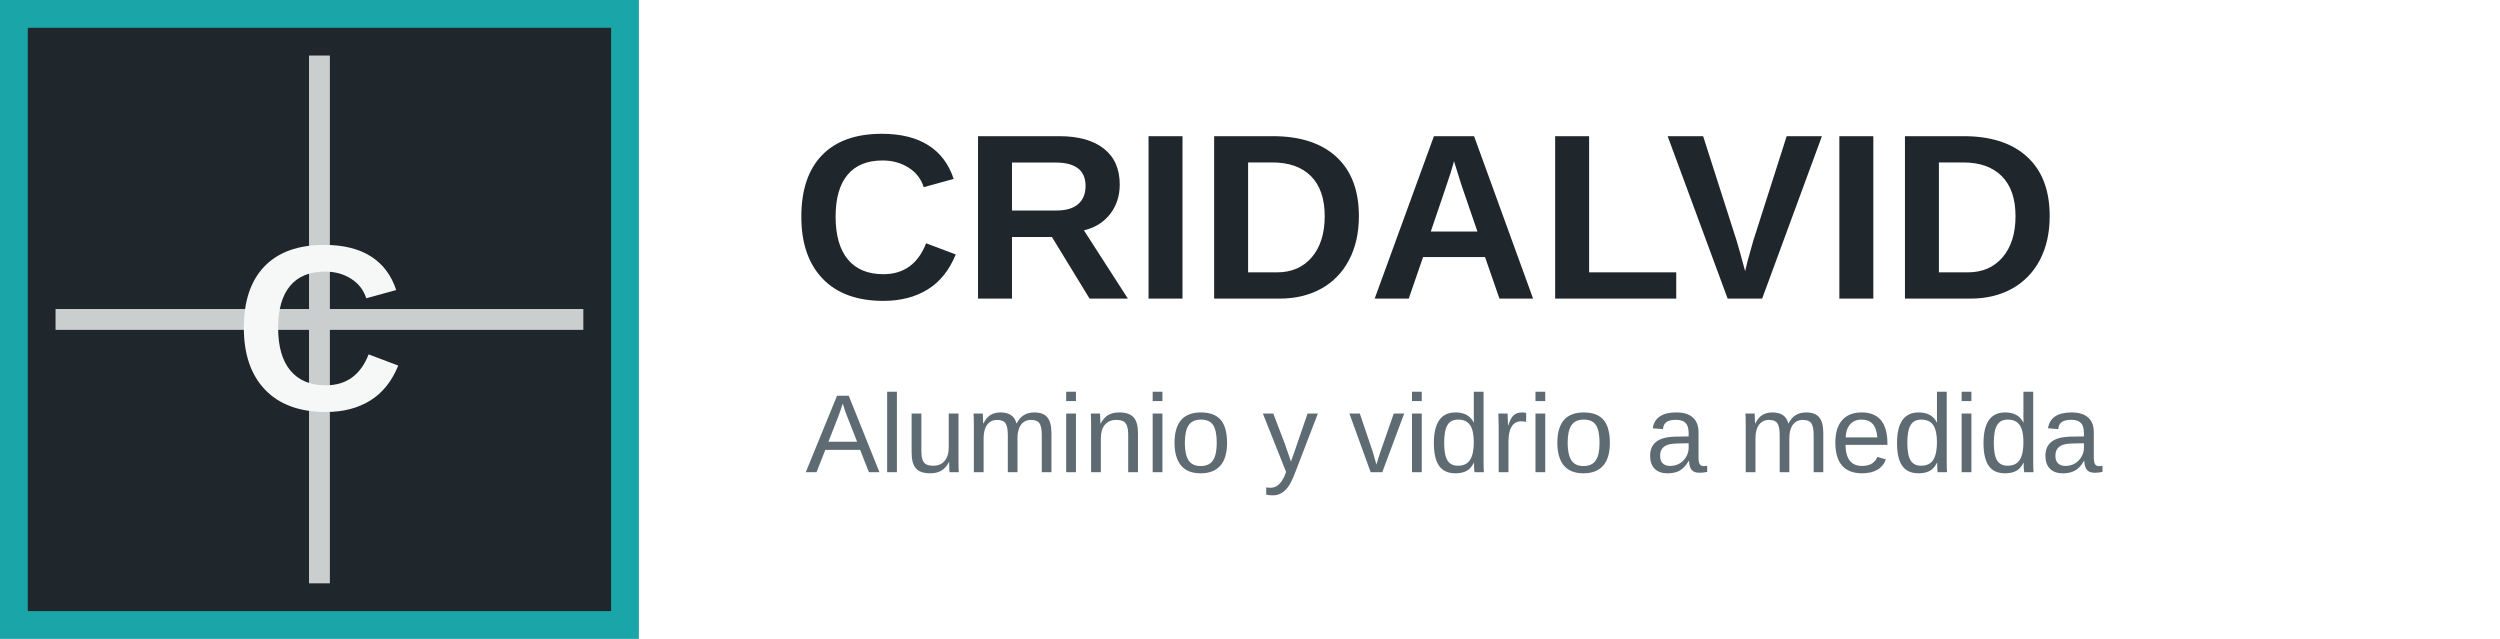
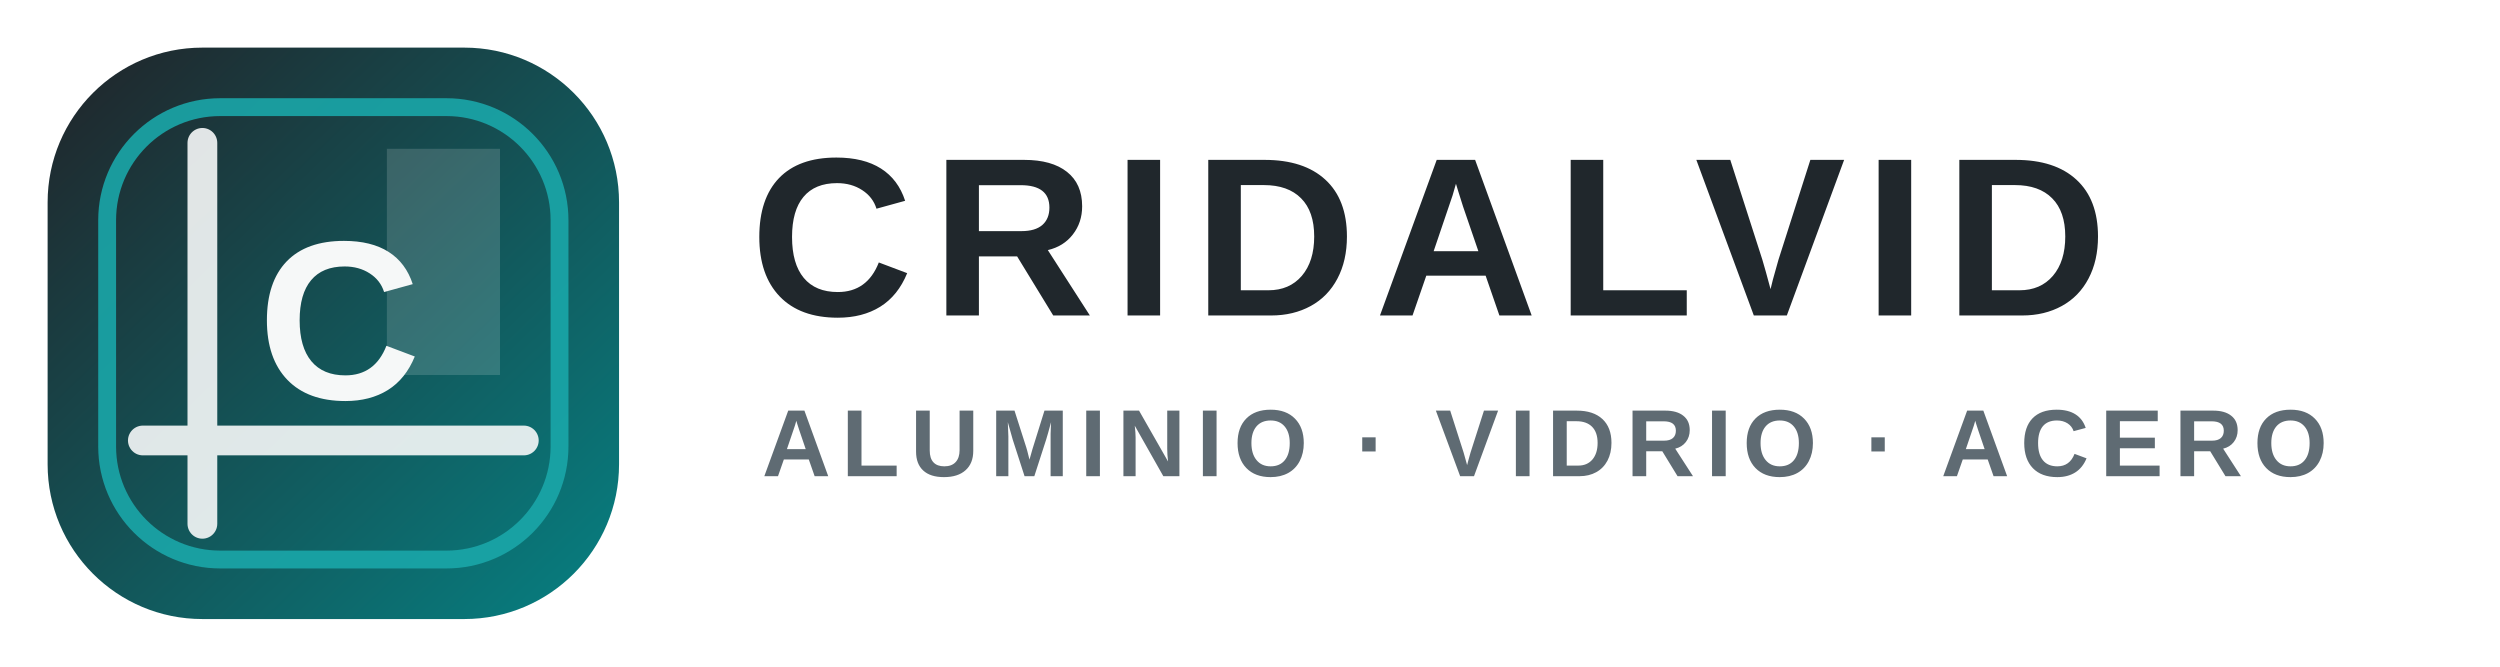
- <svg xmlns="http://www.w3.org/2000/svg" viewBox="0 0 360 92" role="img" aria-label="CRIDALVID">
-   <rect x="2" y="2" width="88" height="88" fill="#20272c" stroke="#1aa6a8" stroke-width="4" />
-   <path d="M46 8v76M8 46h76" stroke="#f6f8f8" stroke-width="3" opacity=".8" />
-   <text x="46" y="59" text-anchor="middle" font-family="Arial, sans-serif" font-size="34" font-weight="700" fill="#f6f8f8">C</text>
-   <text x="114" y="43" font-family="Arial, sans-serif" font-size="34" font-weight="800" fill="#20272c">CRIDALVID</text>
-   <text x="116" y="68" font-family="Arial, sans-serif" font-size="16" fill="#5f6b73">Aluminio y vidrio a medida</text>
+ <svg xmlns="http://www.w3.org/2000/svg" viewBox="0 0 420 112" role="img" aria-label="CRIDALVID aluminio y vidrio">
+   <defs>
+     <linearGradient id="mark" x1="12" y1="12" x2="96" y2="100" gradientUnits="userSpaceOnUse">
+       <stop stop-color="#20272c" />
+       <stop offset="1" stop-color="#087b7d" />
+     </linearGradient>
+   </defs>
+   <rect x="8" y="8" width="96" height="96" rx="26" fill="url(#mark)" />
+   <rect x="18" y="18" width="76" height="76" rx="19" fill="none" stroke="#1aa6a8" stroke-width="3" opacity=".9" />
+   <path d="M34 24v64M24 74h64" stroke="#f6f8f8" stroke-width="5" stroke-linecap="round" opacity=".9" />
+   <path d="M65 25h19v38H65z" fill="#f6f8f8" opacity=".16" />
+   <text x="57" y="67" text-anchor="middle" font-family="Arial, sans-serif" font-size="38" font-weight="900" fill="#f6f8f8">C</text>
+   <text x="126" y="53" font-family="Arial, sans-serif" font-size="38" font-weight="900" letter-spacing="3" fill="#20272c">CRIDALVID</text>
+   <text x="128" y="80" font-family="Arial, sans-serif" font-size="16" font-weight="700" letter-spacing="1.8" fill="#5f6b73">ALUMINIO · VIDRIO · ACERO</text>
</svg>
